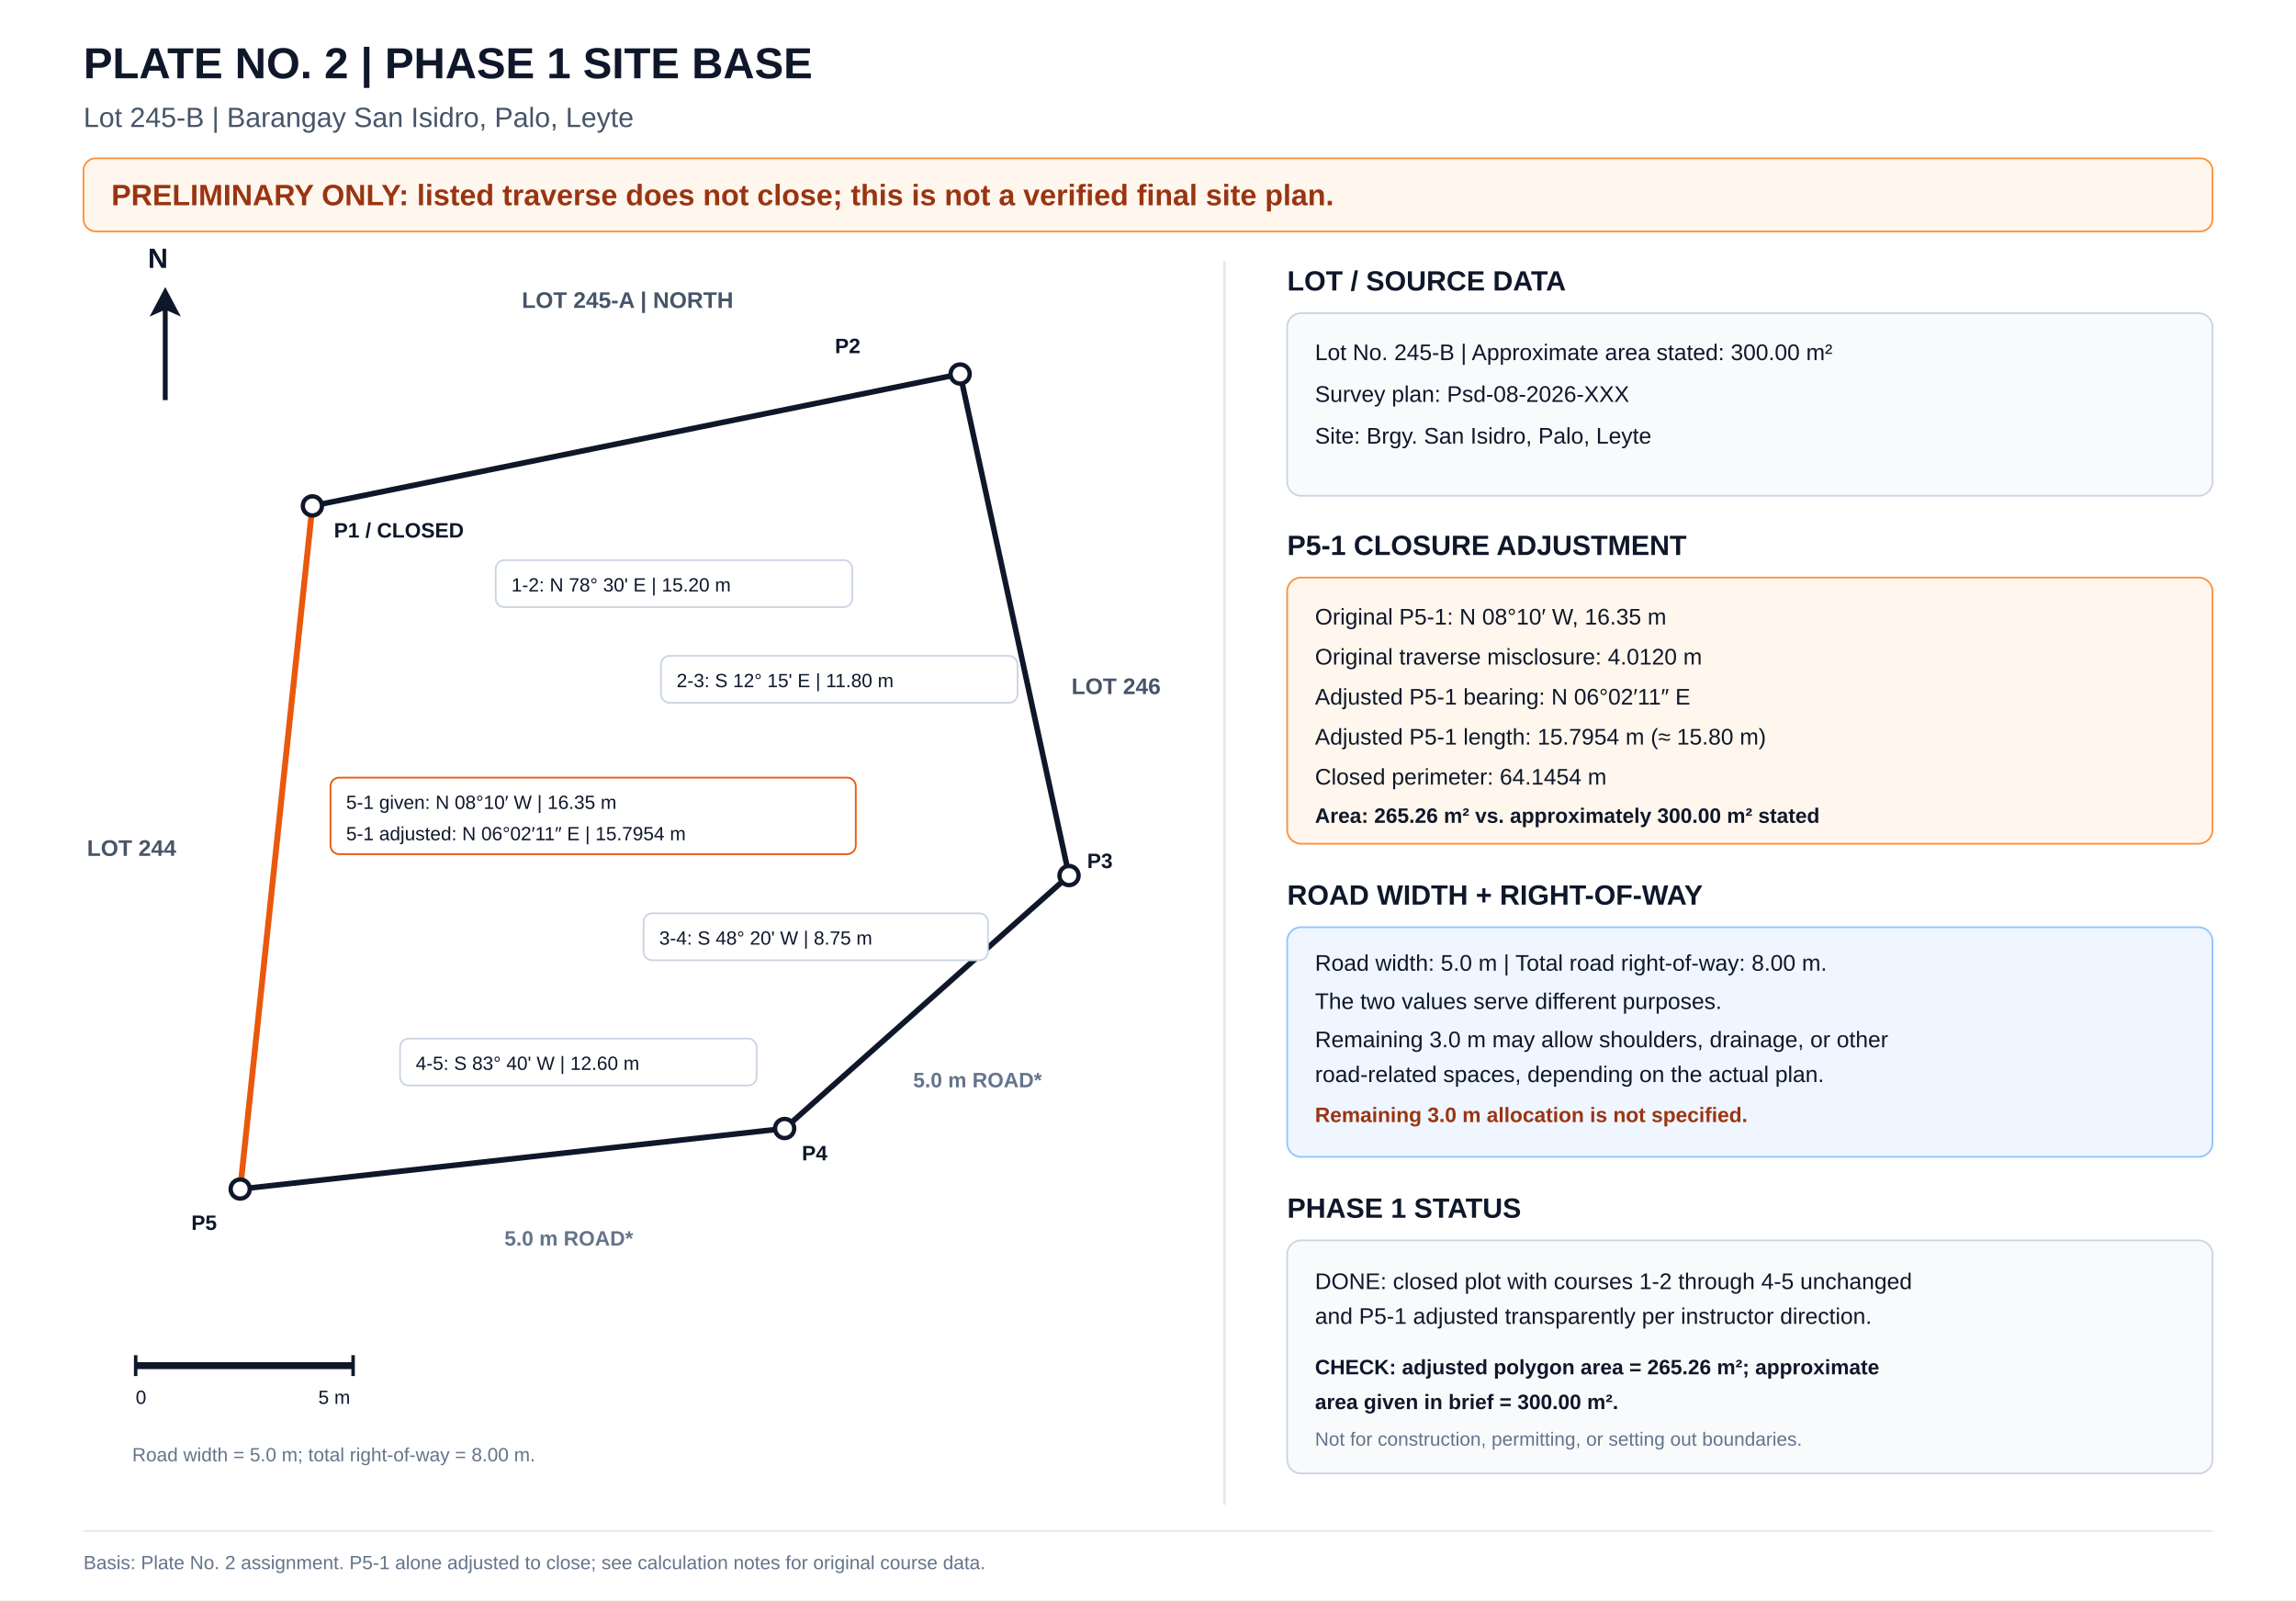
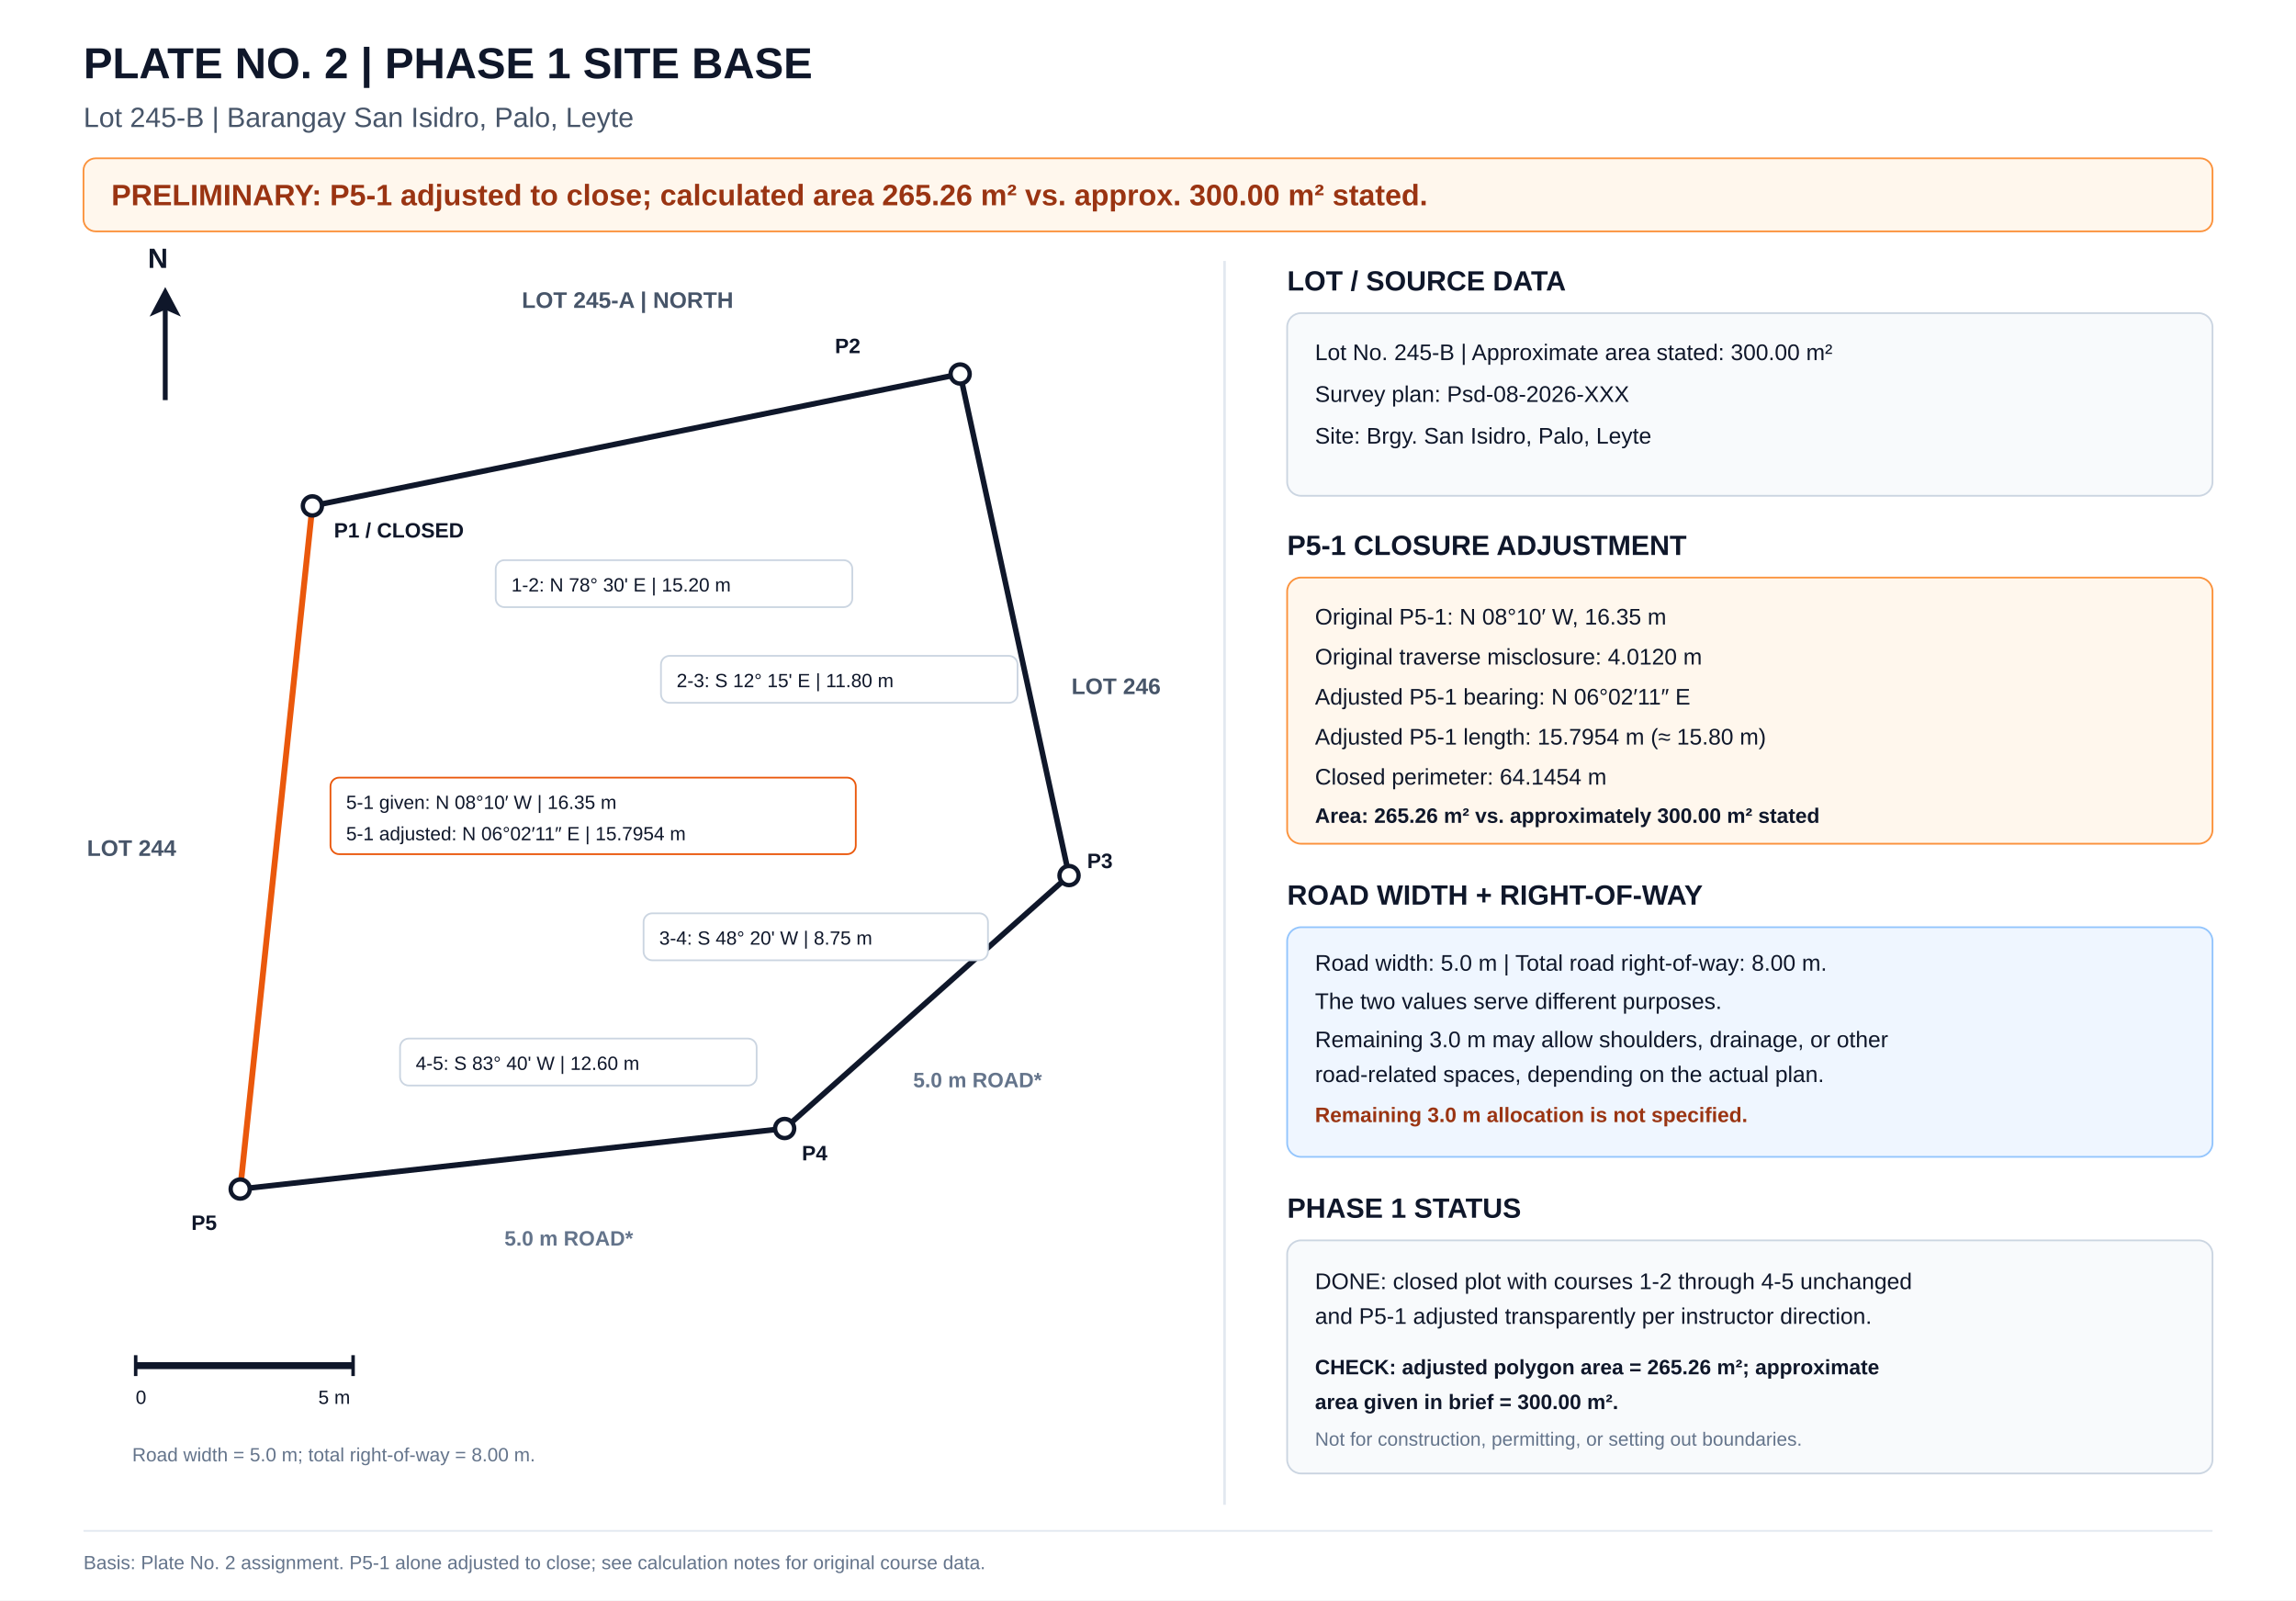
<svg xmlns="http://www.w3.org/2000/svg" width="1320" height="920" viewBox="0 0 1320 920">
  <style>
 text{font-family:Arial,Helvetica,sans-serif;fill:#0f172a}
 .title{font-size:25px;font-weight:700}.subtitle{font-size:16px;fill:#475569}
 .heading{font-size:16px;font-weight:700}.small{font-size:13px}.tiny{font-size:11px}
 .course{font-size:11px;fill:#334155}.neighbor{font-size:13px;font-weight:700;fill:#475569}
 .warning{font-size:17px;font-weight:700;fill:#9a3412}.alert{font-size:12px;font-weight:700;fill:#991b1b}
 .point{font-size:12px;font-weight:700}.note{font-size:12px;fill:#64748b}
</style>
  <rect width="1320" height="920" fill="#fff" />
  <text class="title" x="48" y="45">PLATE NO. 2 | PHASE 1 SITE BASE</text>
  <text class="subtitle" x="48" y="73">Lot 245-B | Barangay San Isidro, Palo, Leyte</text>
  <rect x="48" y="91" width="1224" height="42" rx="7" fill="#fff7ed" stroke="#fb923c" />
-   <text class="warning" x="64" y="118">PRELIMINARY ONLY: listed traverse does not close; this is not a verified final site plan.</text>
+   <text class="warning" x="64" y="118">PRELIMINARY: P5-1 adjusted to close; calculated area 265.26 m² vs. approx. 300.00 m² stated.</text>
  <line x1="704" y1="150" x2="704" y2="865" stroke="#e2e8f0" stroke-width="1.5" />
  <text class="neighbor" x="300" y="177">LOT 245-A | NORTH</text>
  <text class="neighbor" x="616" y="399">LOT 246</text>
  <text class="neighbor" x="50" y="492">LOT 244</text>
  <text class="neighbor" x="525" y="625" style="fill:#64748b;font-size:12px">5.0 m ROAD*</text>
  <text class="neighbor" x="290" y="716" style="fill:#64748b;font-size:12px">5.0 m ROAD*</text>
  <g fill="none" stroke="#0f172a" stroke-width="3.2" stroke-linecap="round">
    <path d="M179.6 290.8 L552 215 L614.6 503.3 L451.1 648.7 L138.1 683.5" />
  </g>
  <line x1="138.1" y1="683.5" x2="179.6" y2="290.8" stroke="#ea580c" stroke-width="3.4" stroke-linecap="round" />
  <g fill="#fff" stroke-width="2.5">
    <circle cx="179.6" cy="290.8" r="5.5" stroke="#0f172a" />
    <circle cx="552" cy="215" r="5.5" stroke="#0f172a" />
    <circle cx="614.6" cy="503.3" r="5.5" stroke="#0f172a" />
    <circle cx="451.1" cy="648.7" r="5.5" stroke="#0f172a" />
    <circle cx="138.1" cy="683.5" r="5.5" stroke="#0f172a" />
  </g>
  <g class="point">
    <text x="192" y="309">P1 / CLOSED</text>
    <text x="480" y="203">P2</text>
    <text x="625" y="499">P3</text>
    <text x="461" y="667">P4</text>
    <text x="110" y="707">P5</text>
  </g>
  <g class="course">
    <rect x="285" y="322" width="205" height="27" rx="5" fill="#fff" stroke="#cbd5e1" />
    <text x="294" y="340">1-2: N 78° 30' E | 15.20 m</text>
    <rect x="380" y="377" width="205" height="27" rx="5" fill="#fff" stroke="#cbd5e1" />
    <text x="389" y="395">2-3: S 12° 15' E | 11.80 m</text>
    <rect x="370" y="525" width="198" height="27" rx="5" fill="#fff" stroke="#cbd5e1" />
    <text x="379" y="543">3-4: S 48° 20' W | 8.75 m</text>
    <rect x="230" y="597" width="205" height="27" rx="5" fill="#fff" stroke="#cbd5e1" />
    <text x="239" y="615">4-5: S 83° 40' W | 12.60 m</text>
    <rect x="190" y="447" width="302" height="44" rx="5" fill="#fff" stroke="#ea580c" />
    <text x="199" y="465">5-1 given: N 08°10′ W | 16.35 m</text>
    <text x="199" y="483">5-1 adjusted: N 06°02′11″ E | 15.7954 m</text>
  </g>
  <line x1="95" y1="230" x2="95" y2="174" stroke="#0f172a" stroke-width="2.8" />
  <path d="M95 165 L86 182 L95 178 L104 182 Z" fill="#0f172a" />
  <text x="85" y="154" font-size="16" font-weight="700">N</text>
  <line x1="78" y1="785" x2="203" y2="785" stroke="#0f172a" stroke-width="4" />
  <path d="M78 779 V791 M203 779 V791" stroke="#0f172a" stroke-width="2" />
  <text class="tiny" x="78" y="807">0</text>
  <text class="tiny" x="183" y="807">5 m</text>
  <text class="tiny" x="76" y="840" style="fill:#64748b">Road width = 5.0 m; total right-of-way = 8.00 m.</text>
  <text class="heading" x="740" y="167">LOT / SOURCE DATA</text>
  <rect x="740" y="180" width="532" height="105" rx="8" fill="#f8fafc" stroke="#cbd5e1" />
  <text class="small" x="756" y="207">Lot No. 245-B | Approximate area stated: 300.00 m²</text>
  <text class="small" x="756" y="231">Survey plan: Psd-08-2026-XXX</text>
  <text class="small" x="756" y="255">Site: Brgy. San Isidro, Palo, Leyte</text>
  <text class="heading" x="740" y="319">P5-1 CLOSURE ADJUSTMENT</text>
  <rect x="740" y="332" width="532" height="153" rx="8" fill="#fff7ed" stroke="#fb923c" />
  <text class="small" x="756" y="359">Original P5-1: N 08°10′ W, 16.35 m</text>
  <text class="small" x="756" y="382">Original traverse misclosure: 4.0120 m</text>
  <text class="small" x="756" y="405">Adjusted P5-1 bearing: N 06°02′11″ E</text>
  <text class="small" x="756" y="428">Adjusted P5-1 length: 15.7954 m (≈ 15.80 m)</text>
  <text class="small" x="756" y="451">Closed perimeter: 64.1454 m</text>
  <text x="756" y="473" font-size="12" font-weight="700" fill="#9a3412">Area: 265.26 m² vs. approximately 300.00 m² stated</text>
  <text class="heading" x="740" y="520">ROAD WIDTH + RIGHT-OF-WAY</text>
  <rect x="740" y="533" width="532" height="132" rx="8" fill="#eff6ff" stroke="#93c5fd" />
  <text class="small" x="756" y="558">Road width: 5.0 m | Total road right-of-way: 8.00 m.</text>
  <text class="small" x="756" y="580">The two values serve different purposes.</text>
  <text class="small" x="756" y="602">Remaining 3.0 m may allow shoulders, drainage, or other</text>
  <text class="small" x="756" y="622">road-related spaces, depending on the actual plan.</text>
  <text class="alert" x="756" y="645" style="fill:#9a3412">Remaining 3.0 m allocation is not specified.</text>
  <text class="heading" x="740" y="700">PHASE 1 STATUS</text>
  <rect x="740" y="713" width="532" height="134" rx="8" fill="#f8fafc" stroke="#cbd5e1" />
  <text class="small" x="756" y="741">DONE: closed plot with courses 1-2 through 4-5 unchanged</text>
  <text class="small" x="756" y="761">and P5-1 adjusted transparently per instructor direction.</text>
  <text x="756" y="790" font-size="12" font-weight="700" fill="#9a3412">CHECK: adjusted polygon area = 265.26 m²; approximate</text>
  <text x="756" y="810" font-size="12" font-weight="700" fill="#9a3412">area given in brief = 300.00 m².</text>
  <text class="tiny" x="756" y="831" style="fill:#64748b">Not for construction, permitting, or setting out boundaries.</text>
  <line x1="48" y1="880" x2="1272" y2="880" stroke="#e2e8f0" />
  <text class="tiny" x="48" y="902" style="fill:#64748b">Basis: Plate No. 2 assignment. P5-1 alone adjusted to close; see calculation notes for original course data.</text>
</svg>
